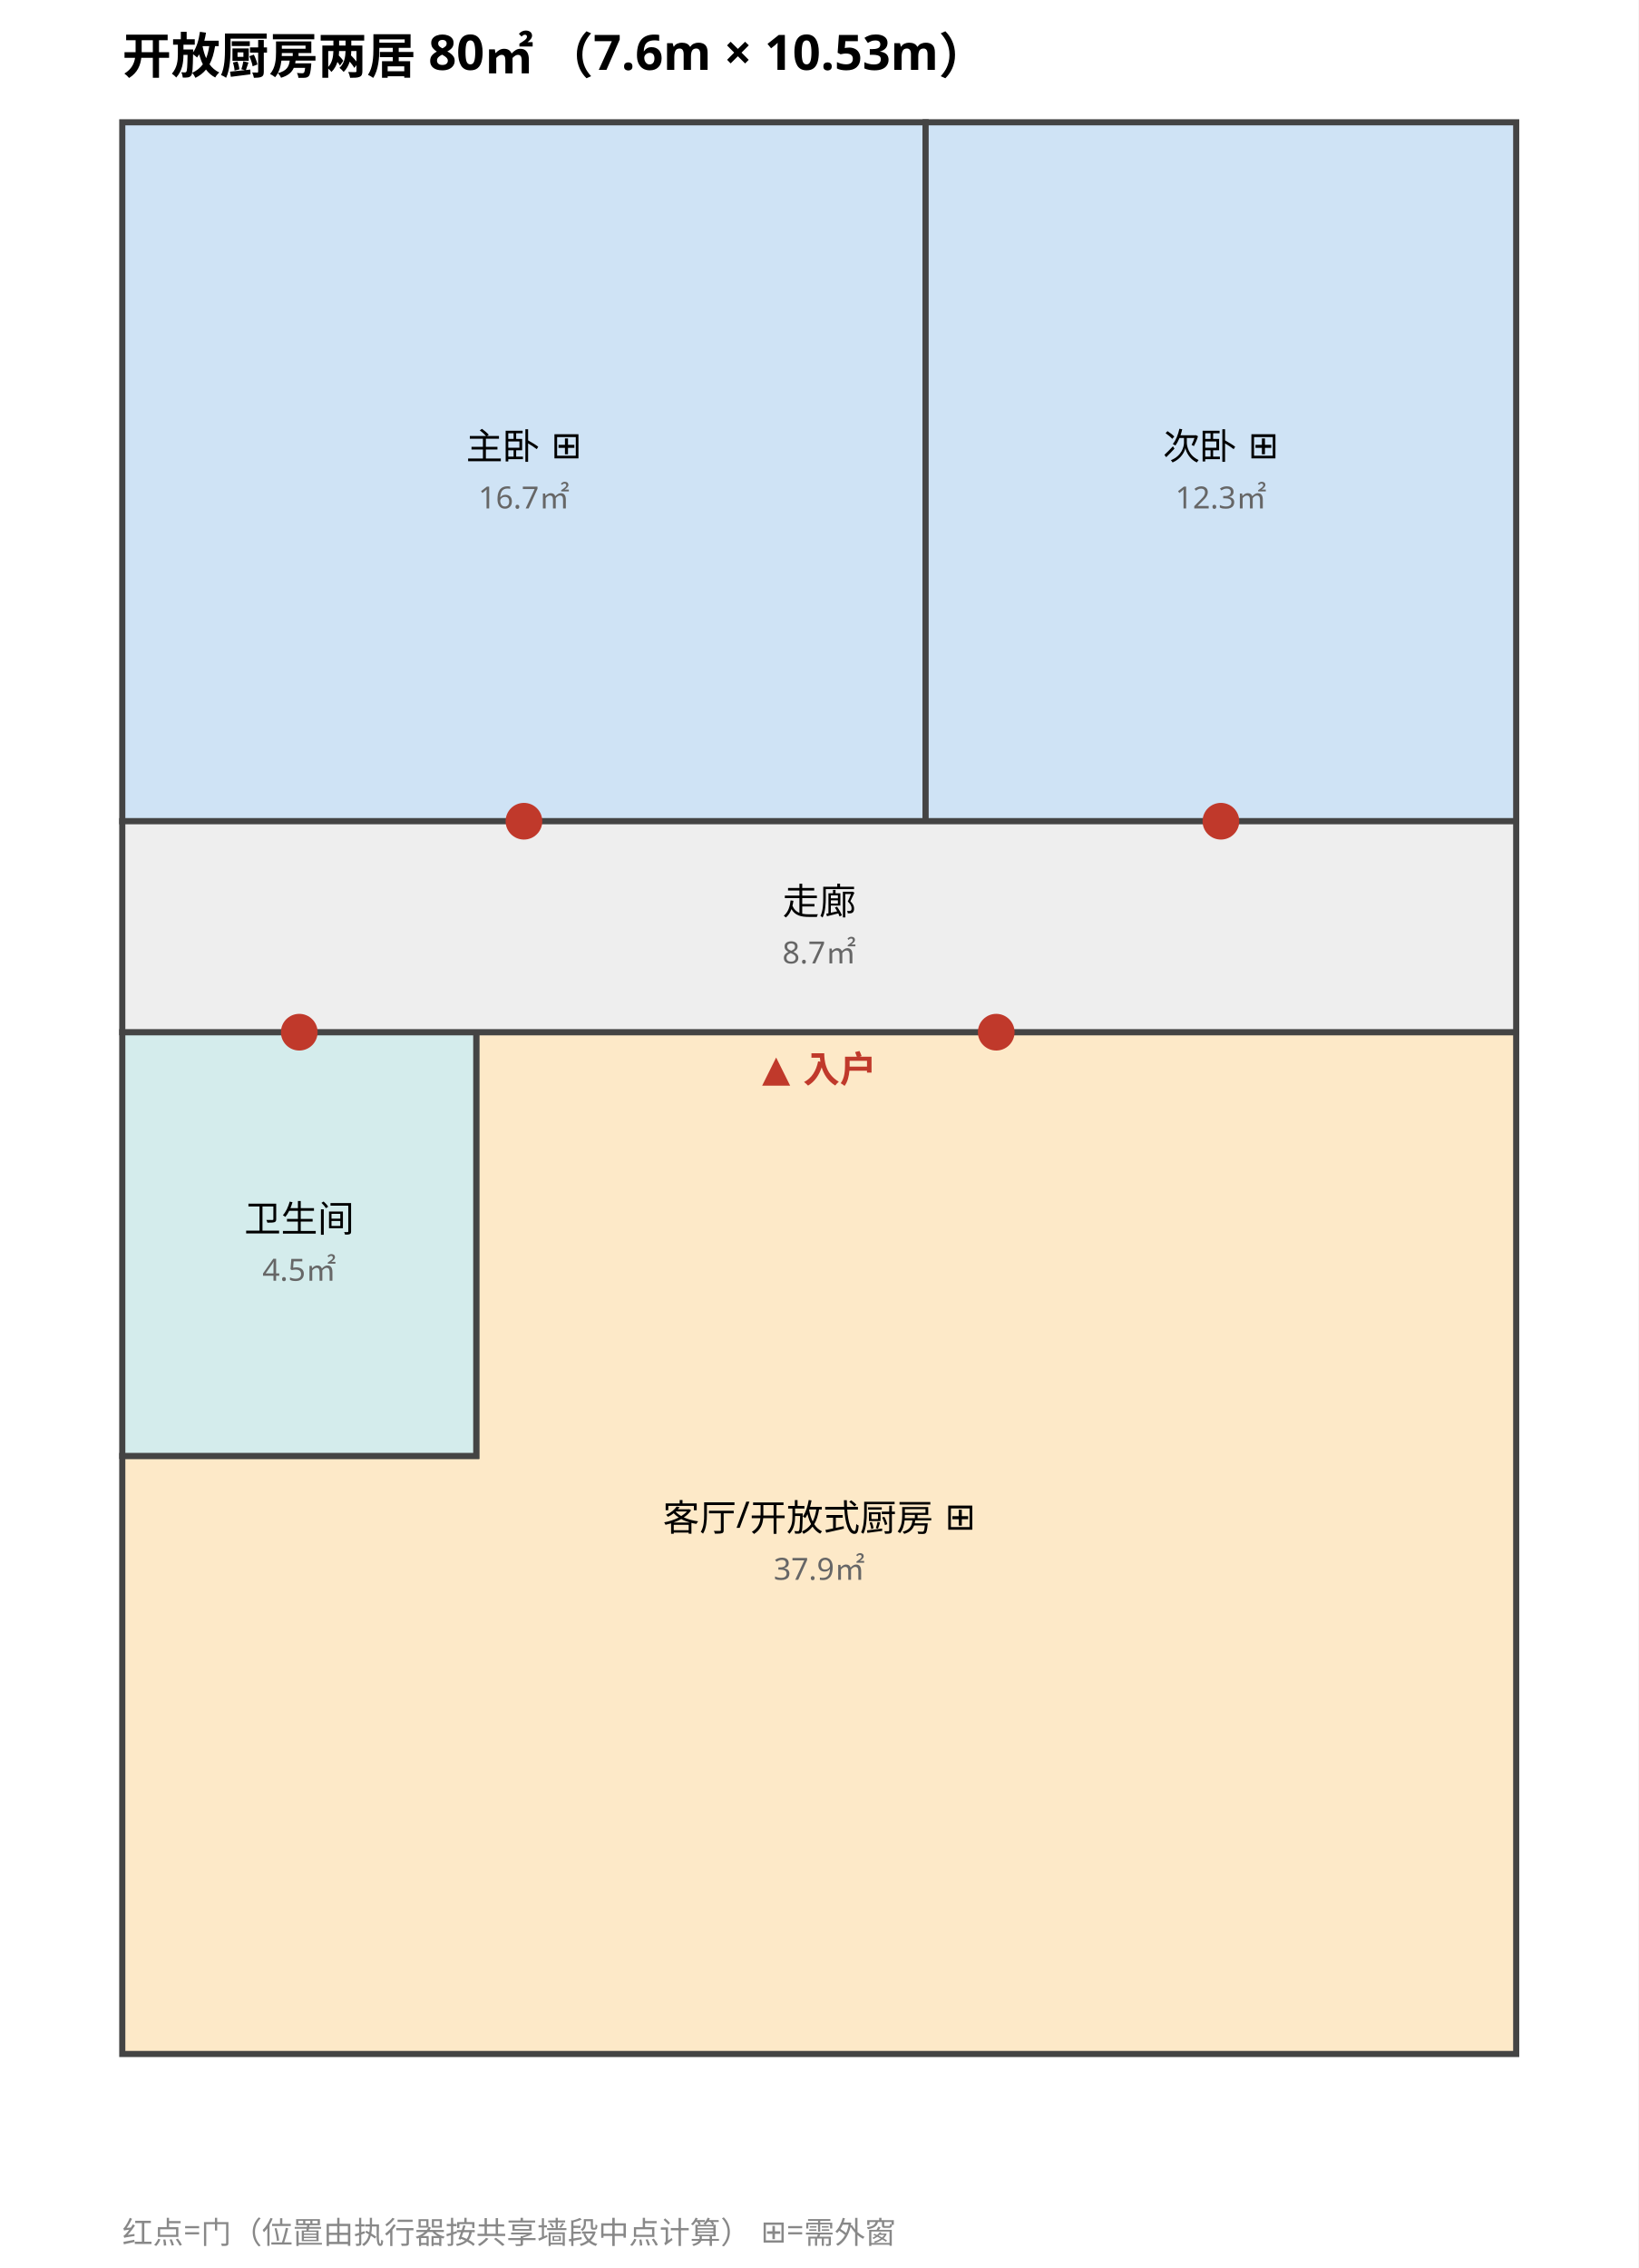
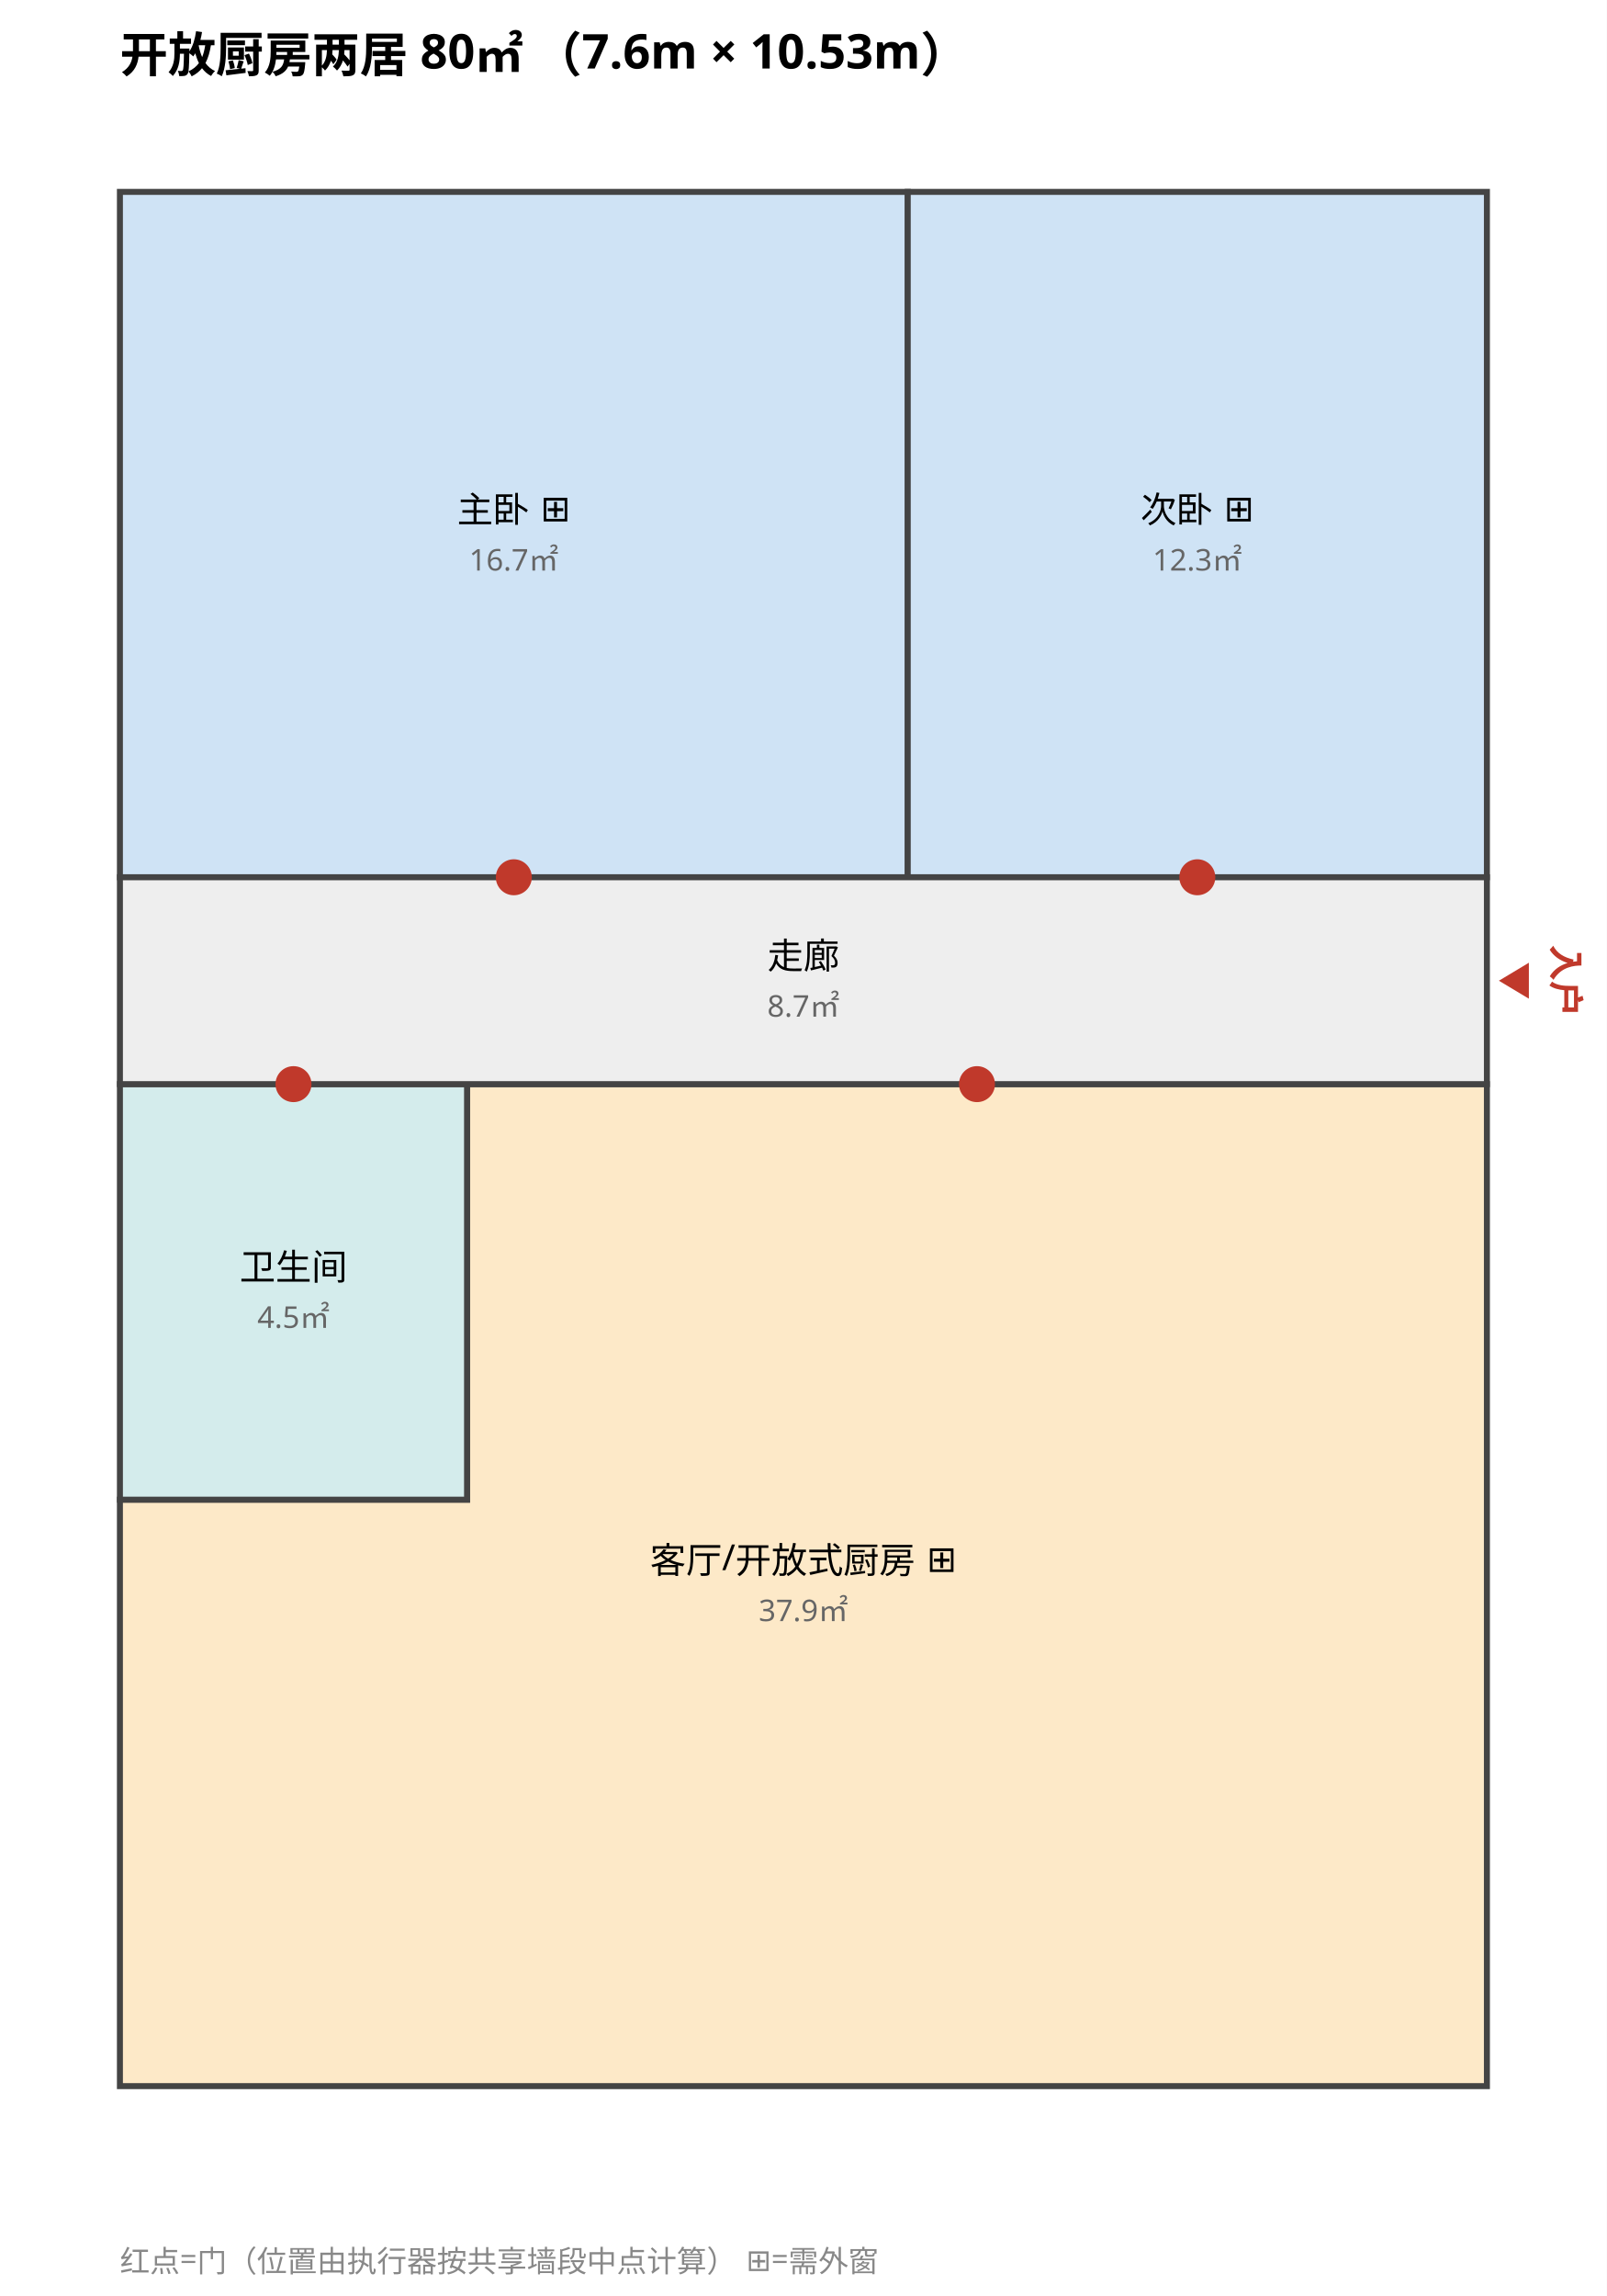
- <svg xmlns="http://www.w3.org/2000/svg" viewBox="0 0 536 741.8" font-family="sans-serif">
-   <rect width="536" height="741.8" fill="white" />
+ <svg xmlns="http://www.w3.org/2000/svg" viewBox="0 0 536 765.8" font-family="sans-serif">
+   <rect width="536" height="765.8" fill="white" />
  <text x="40" y="24" font-size="16" font-weight="bold">开放厨房两居 80㎡  （7.6m × 10.53m）</text>
-   <polygon points="40,671.8 496,671.8 496,337.6 155.8,337.6 155.8,476.2 40,476.2" fill="#fde9c8" stroke="#444" stroke-width="2" />
-   <text x="268" y="500.7" font-size="12" text-anchor="middle">客厅/开放式厨房 ⊞</text>
-   <text x="268" y="516.7" font-size="10" text-anchor="middle" fill="#666">37.9㎡</text>
-   <polygon points="40,476.2 155.8,476.2 155.8,337.6 40,337.6" fill="#d4ecec" stroke="#444" stroke-width="2" />
-   <text x="97.9" y="402.9" font-size="12" text-anchor="middle">卫生间</text>
-   <text x="97.9" y="418.9" font-size="10" text-anchor="middle" fill="#666">4.5㎡</text>
-   <polygon points="40,268.6 302.8,268.6 302.8,40 40,40" fill="#cfe3f5" stroke="#444" stroke-width="2" />
-   <text x="171.4" y="150.3" font-size="12" text-anchor="middle">主卧 ⊞</text>
-   <text x="171.4" y="166.3" font-size="10" text-anchor="middle" fill="#666">16.7㎡</text>
-   <polygon points="302.8,268.6 496,268.6 496,40 302.8,40" fill="#cfe3f5" stroke="#444" stroke-width="2" />
-   <text x="399.4" y="150.3" font-size="12" text-anchor="middle">次卧 ⊞</text>
-   <text x="399.4" y="166.3" font-size="10" text-anchor="middle" fill="#666">12.3㎡</text>
-   <polygon points="40,337.6 496,337.6 496,268.6 40,268.6" fill="#eeeeee" stroke="#444" stroke-width="2" />
-   <text x="268" y="299.1" font-size="12" text-anchor="middle">走廊</text>
-   <text x="268" y="315.1" font-size="10" text-anchor="middle" fill="#666">8.7㎡</text>
-   <circle cx="325.9" cy="337.6" r="6" fill="#c0392b" />
-   <circle cx="171.4" cy="268.6" r="6" fill="#c0392b" />
-   <circle cx="399.4" cy="268.6" r="6" fill="#c0392b" />
-   <circle cx="97.9" cy="337.6" r="6" fill="#c0392b" />
-   <text x="268" y="353.6" font-size="12" text-anchor="middle" fill="#c0392b" font-weight="bold">▲ 入户</text>
-   <text x="40" y="733.8" font-size="10" fill="#888">红点=门（位置由执行器按共享墙段中点计算） ⊞=需外窗</text>
+   <polygon points="40,695.8 496,695.8 496,361.6 155.8,361.6 155.8,500.2 40,500.2" fill="#fde9c8" stroke="#444" stroke-width="2" />
+   <text x="268" y="524.7" font-size="12" text-anchor="middle">客厅/开放式厨房 ⊞</text>
+   <text x="268" y="540.7" font-size="10" text-anchor="middle" fill="#666">37.9㎡</text>
+   <polygon points="40,500.2 155.8,500.2 155.8,361.6 40,361.6" fill="#d4ecec" stroke="#444" stroke-width="2" />
+   <text x="97.9" y="426.9" font-size="12" text-anchor="middle">卫生间</text>
+   <text x="97.9" y="442.9" font-size="10" text-anchor="middle" fill="#666">4.5㎡</text>
+   <polygon points="40,292.6 302.8,292.6 302.8,64 40,64" fill="#cfe3f5" stroke="#444" stroke-width="2" />
+   <text x="171.4" y="174.3" font-size="12" text-anchor="middle">主卧 ⊞</text>
+   <text x="171.4" y="190.3" font-size="10" text-anchor="middle" fill="#666">16.7㎡</text>
+   <polygon points="302.8,292.6 496,292.6 496,64 302.8,64" fill="#cfe3f5" stroke="#444" stroke-width="2" />
+   <text x="399.4" y="174.3" font-size="12" text-anchor="middle">次卧 ⊞</text>
+   <text x="399.4" y="190.3" font-size="10" text-anchor="middle" fill="#666">12.3㎡</text>
+   <polygon points="40,361.6 496,361.6 496,292.6 40,292.6" fill="#eeeeee" stroke="#444" stroke-width="2" />
+   <text x="268" y="323.1" font-size="12" text-anchor="middle">走廊</text>
+   <text x="268" y="339.1" font-size="10" text-anchor="middle" fill="#666">8.7㎡</text>
+   <circle cx="325.9" cy="361.6" r="6" fill="#c0392b" />
+   <circle cx="171.4" cy="292.6" r="6" fill="#c0392b" />
+   <circle cx="399.4" cy="292.6" r="6" fill="#c0392b" />
+   <circle cx="97.9" cy="361.6" r="6" fill="#c0392b" />
+   <polygon points="510,321.1 510,333.1 500,327.1" fill="#c0392b" />
+   <text x="518" y="327.1" transform="rotate(90 518 327.1)" font-size="12" text-anchor="middle" fill="#c0392b" font-weight="bold">入户</text>
+   <text x="40" y="757.8" font-size="10" fill="#888">红点=门（位置由执行器按共享墙段中点计算） ⊞=需外窗</text>
</svg>
